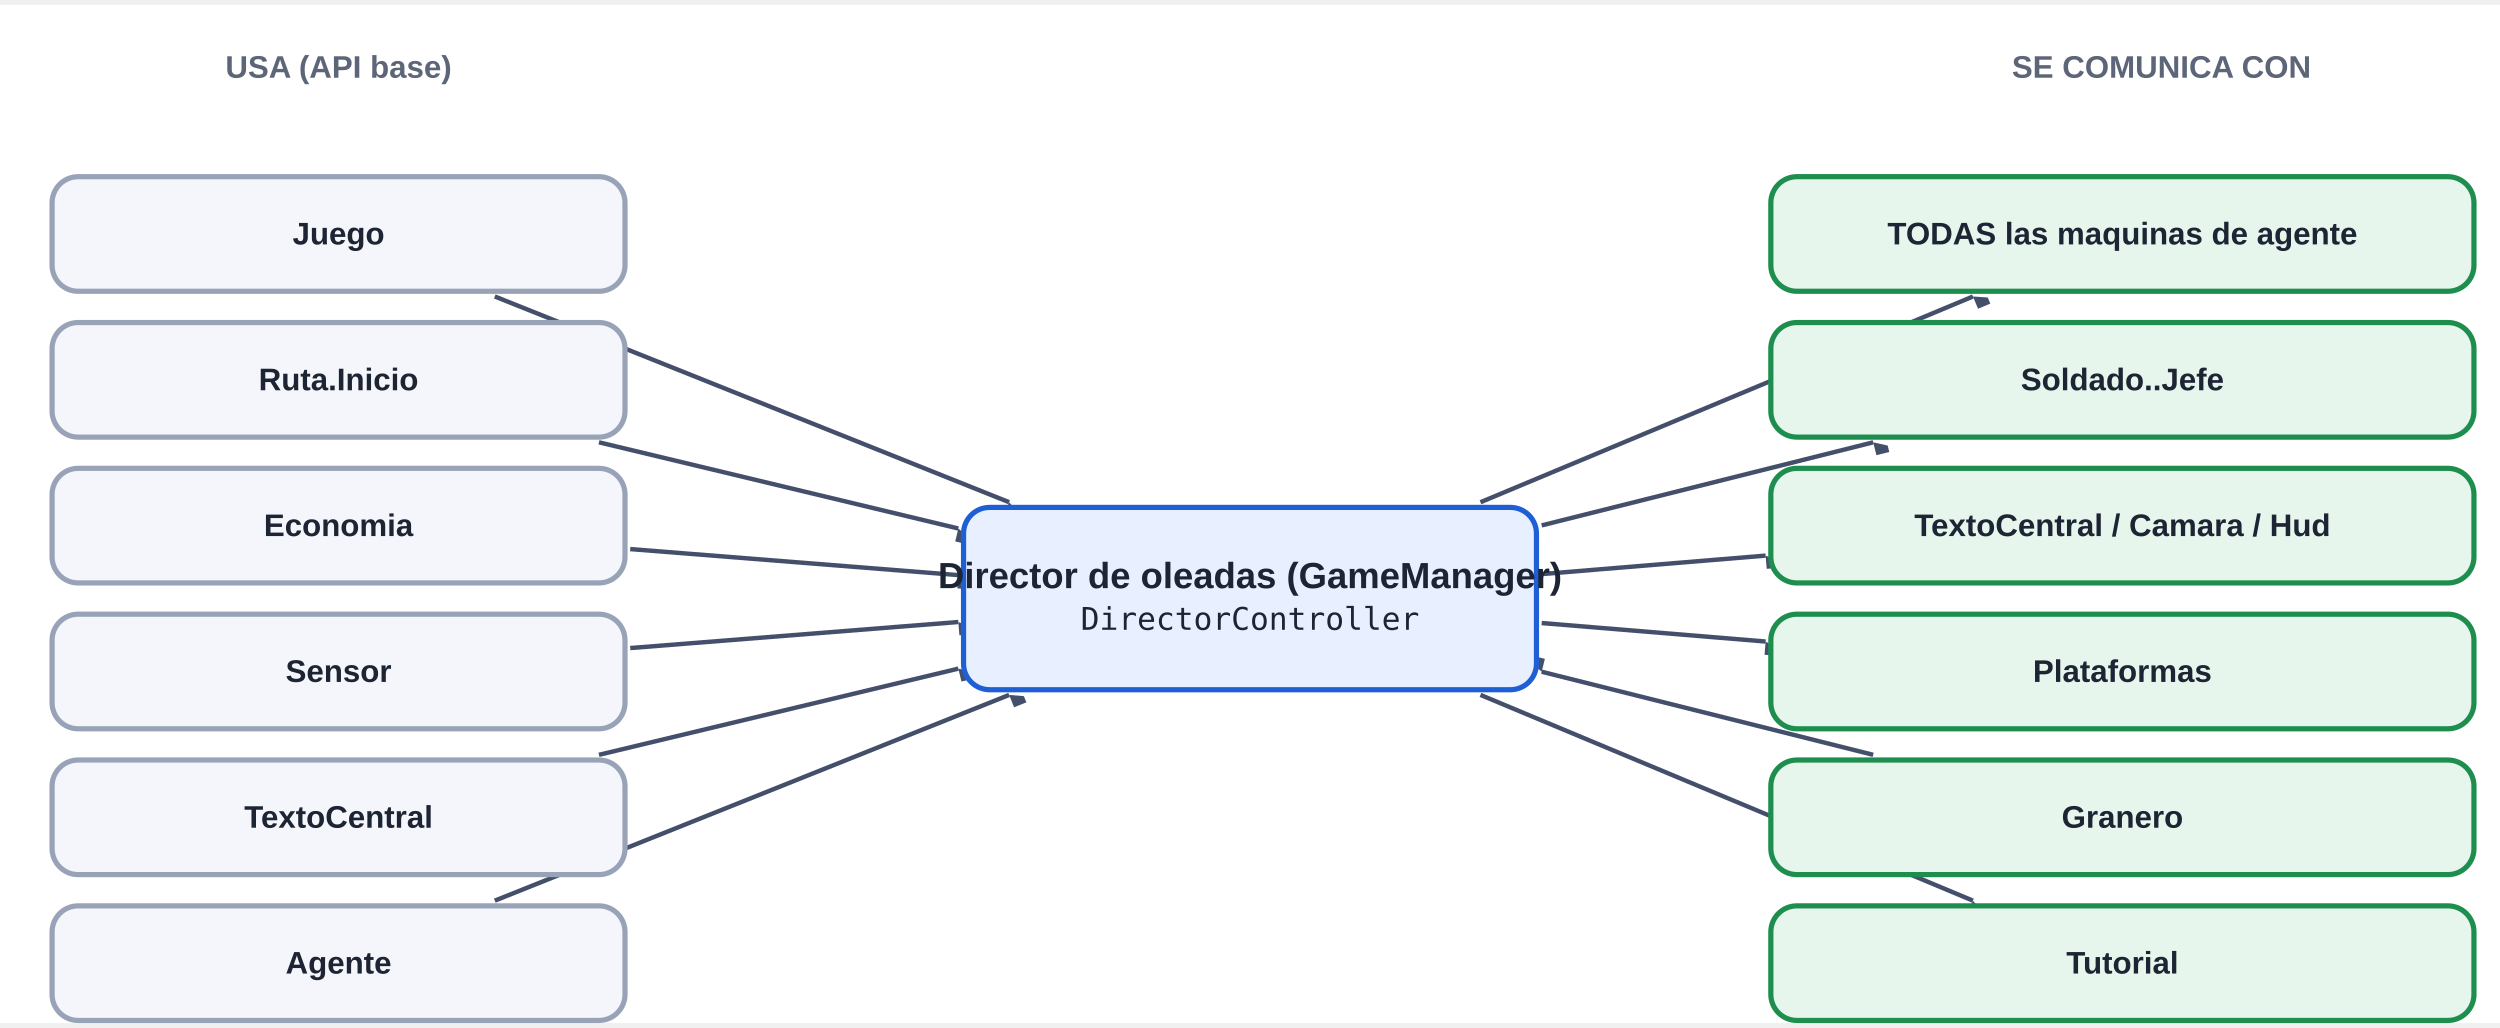
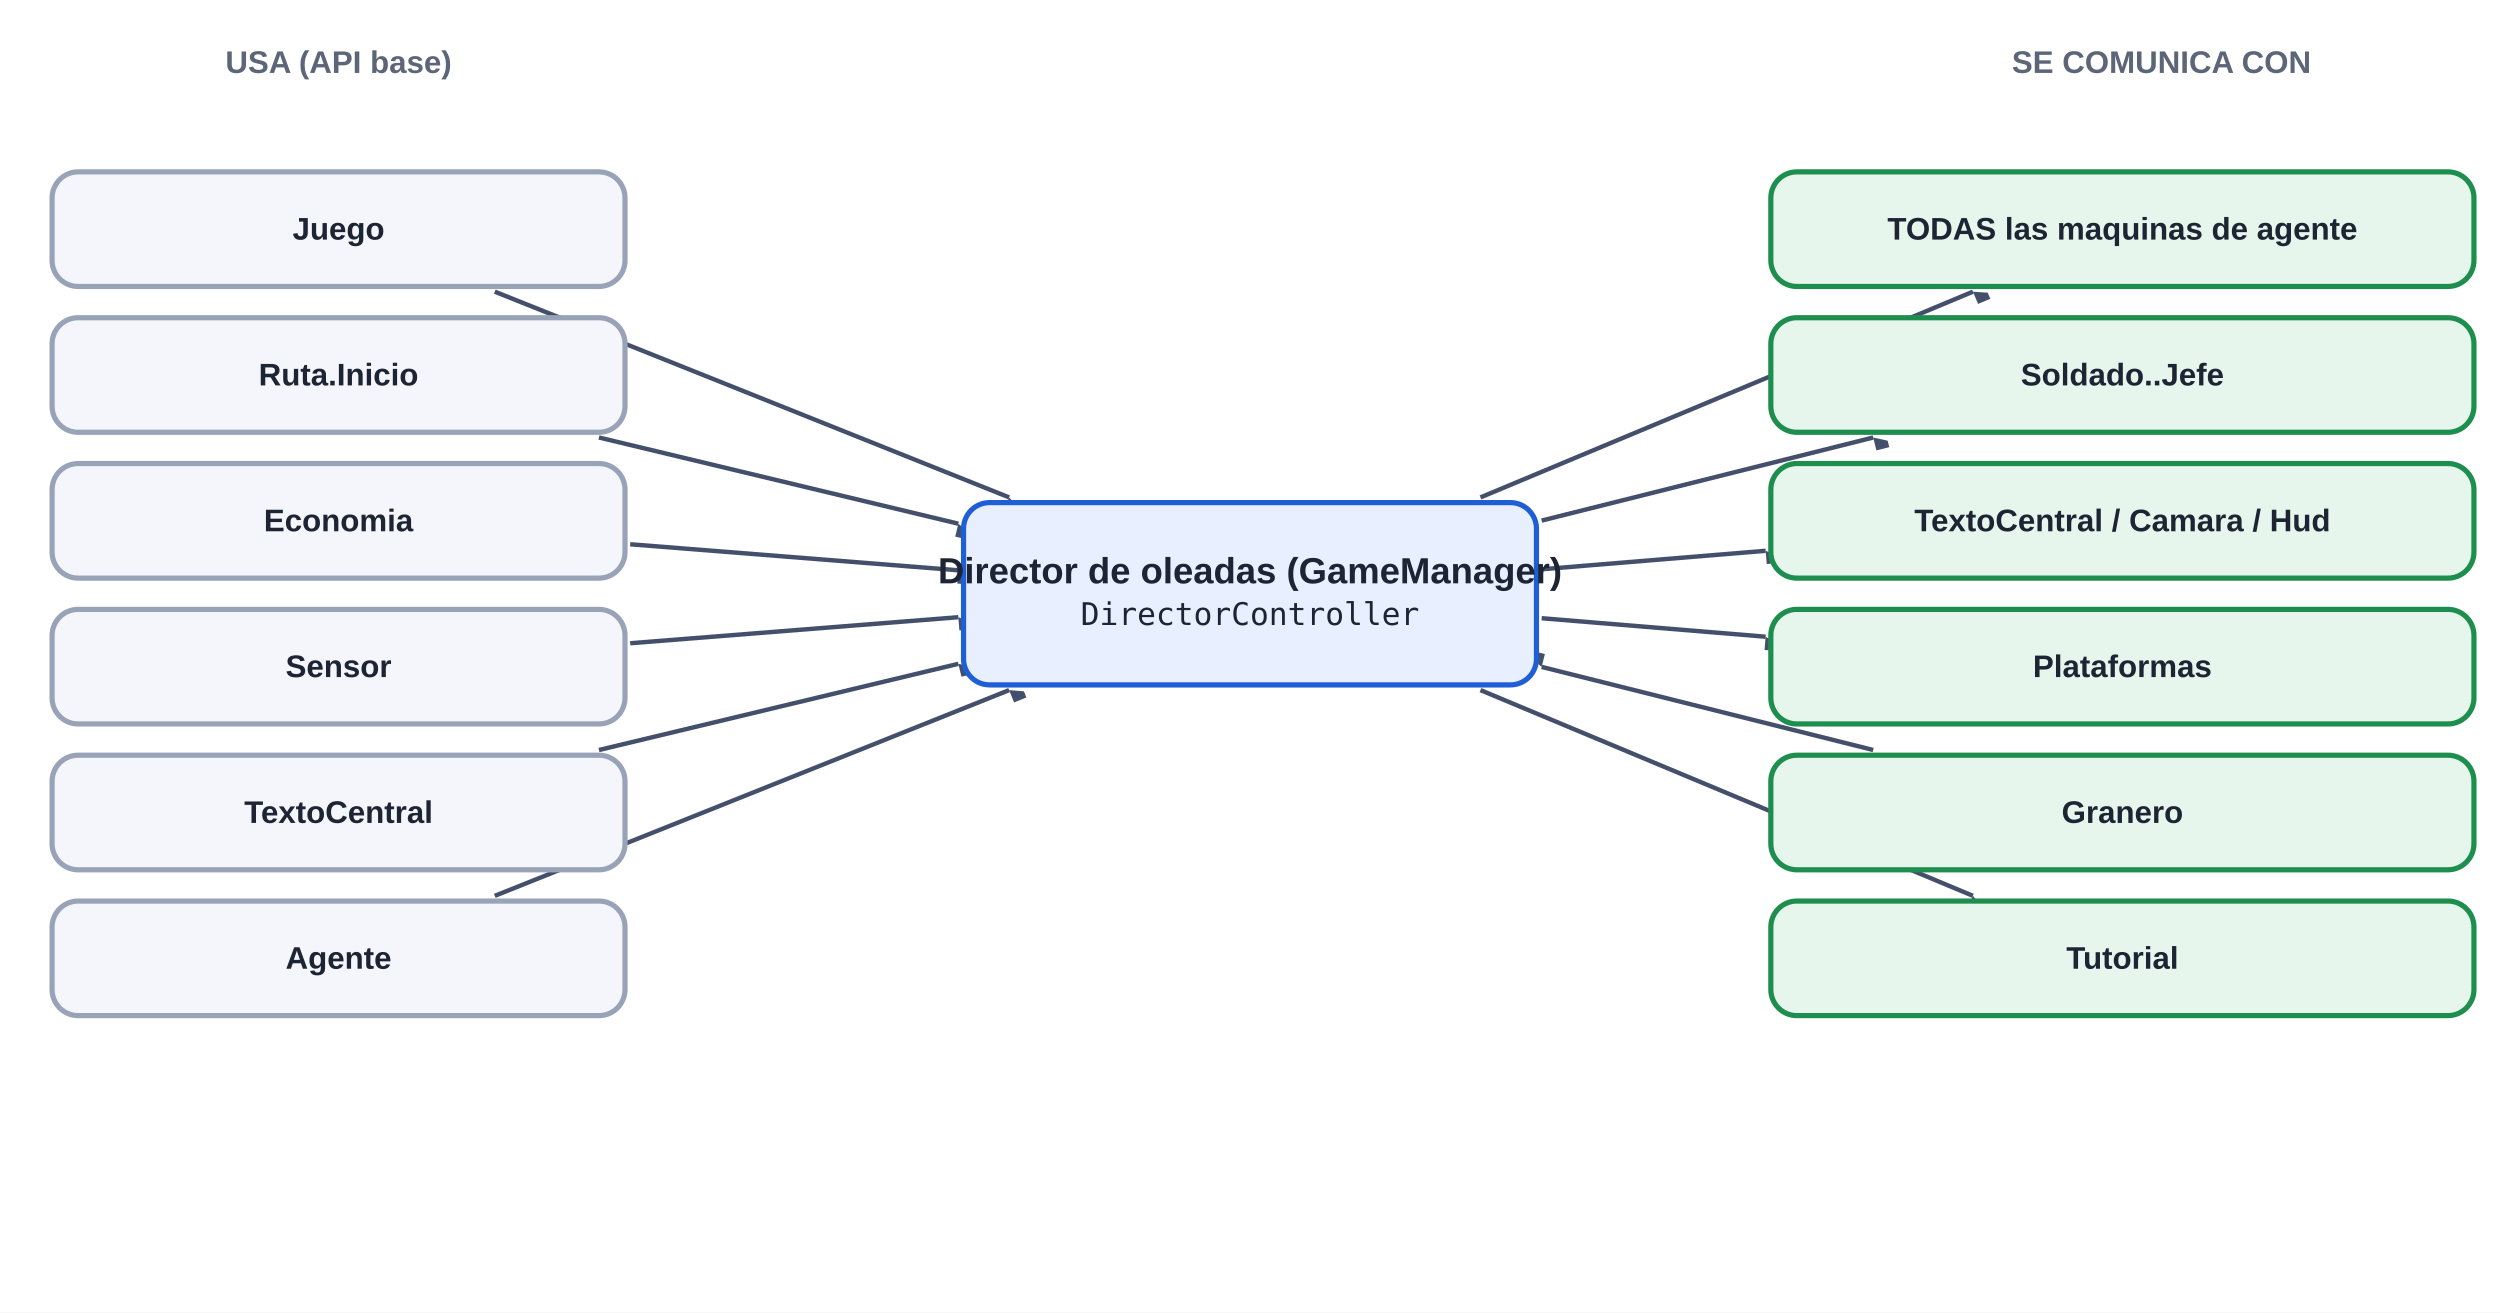
- <svg xmlns="http://www.w3.org/2000/svg" aria-label="Dependencias de Director de oleadas (GameManager)" role="img" viewbox="0 0 960 476" width="960">
-   <rect width="100%" height="100%" fill="#ffffff" />
+ <svg xmlns="http://www.w3.org/2000/svg" viewBox="0 0 960 504" width="960" height="504" aria-label="Dependencias de Director de oleadas (GameManager)" role="img">
+   <rect x="0" y="0" width="960" height="504" fill="#ffffff" />
  <defs>
    <marker id="dp13" markerheight="8" markerwidth="8" orient="auto" refx="9" refy="5" viewbox="0 0 10 10">
      <path d="M0,0 L10,5 L0,10 z" fill="#44506b" />
    </marker>
  </defs>
  <g font-family="system-ui,Arial,sans-serif">
    <text fill="#5d6679" font-size="12" font-weight="700" text-anchor="middle" x="130" y="28">USA (API base)</text>
    <text fill="#5d6679" font-size="12" font-weight="700" text-anchor="middle" x="830" y="28">SE COMUNICA CON</text>
    <path d="M190.0,112.0 L387.5,191.0" fill="none" marker-end="url(#dp13)" stroke="#44506b" stroke-width="1.7" />
    <path d="M230.0,168.0 L368.0,201.1" fill="none" marker-end="url(#dp13)" stroke="#44506b" stroke-width="1.7" />
    <path d="M242.0,209.0 L368.0,219.0" fill="none" marker-end="url(#dp13)" stroke="#44506b" stroke-width="1.7" />
    <path d="M242.0,247.0 L368.0,237.0" fill="none" marker-end="url(#dp13)" stroke="#44506b" stroke-width="1.7" />
    <path d="M230.0,288.0 L368.0,254.9" fill="none" marker-end="url(#dp13)" stroke="#44506b" stroke-width="1.7" />
    <path d="M190.0,344.0 L387.5,265.0" fill="none" marker-end="url(#dp13)" stroke="#44506b" stroke-width="1.7" />
    <path d="M568.5,191.0 L757.6,112.0" fill="none" marker-end="url(#dp13)" stroke="#44506b" stroke-width="1.7" />
    <path d="M592.0,199.9 L719.3,168.0" fill="none" marker-end="url(#dp13)" stroke="#44506b" stroke-width="1.7" />
    <path d="M592.0,218.6 L678.0,211.5" fill="none" marker-end="url(#dp13)" stroke="#44506b" stroke-width="1.7" />
    <path d="M592.0,237.4 L678.0,244.5" fill="none" marker-end="url(#dp13)" stroke="#44506b" stroke-width="1.7" />
    <path d="M719.3,288.0 L592.0,256.1" fill="none" marker-end="url(#dp13)" stroke="#44506b" stroke-width="1.7" />
    <path d="M568.5,265.0 L757.6,344.0" fill="none" marker-end="url(#dp13)" stroke="#44506b" stroke-width="1.7" />
    <rect fill="#e8f0ff" height="70" rx="10" stroke="#1f5fd6" stroke-width="2" width="220" x="370.0" y="193.0" />
    <text fill="#1d2433" font-size="14" font-weight="700" text-anchor="middle" x="480.0" y="224.0">Director de oleadas (GameManager)</text>
    <text fill="#1d2433" font-family="ui-monospace,Consolas,monospace" font-size="12" font-weight="400" text-anchor="middle" x="480.0" y="240.0">DirectorController</text>
    <rect fill="#f4f6fb" height="44" rx="10" stroke="#99a3b8" stroke-width="2" width="220" x="20.0" y="66.0" />
    <text fill="#1d2433" font-size="12" font-weight="700" text-anchor="middle" x="130.0" y="92.0">Juego</text>
    <rect fill="#f4f6fb" height="44" rx="10" stroke="#99a3b8" stroke-width="2" width="220" x="20.0" y="122.0" />
    <text fill="#1d2433" font-size="12" font-weight="700" text-anchor="middle" x="130.0" y="148.0">Ruta.Inicio</text>
    <rect fill="#f4f6fb" height="44" rx="10" stroke="#99a3b8" stroke-width="2" width="220" x="20.0" y="178.0" />
    <text fill="#1d2433" font-size="12" font-weight="700" text-anchor="middle" x="130.0" y="204.0">Economia</text>
    <rect fill="#f4f6fb" height="44" rx="10" stroke="#99a3b8" stroke-width="2" width="220" x="20.0" y="234.0" />
    <text fill="#1d2433" font-size="12" font-weight="700" text-anchor="middle" x="130.0" y="260.0">Sensor</text>
    <rect fill="#f4f6fb" height="44" rx="10" stroke="#99a3b8" stroke-width="2" width="220" x="20.0" y="290.0" />
    <text fill="#1d2433" font-size="12" font-weight="700" text-anchor="middle" x="130.0" y="316.0">TextoCentral</text>
    <rect fill="#f4f6fb" height="44" rx="10" stroke="#99a3b8" stroke-width="2" width="220" x="20.0" y="346.0" />
    <text fill="#1d2433" font-size="12" font-weight="700" text-anchor="middle" x="130.0" y="372.0">Agente</text>
    <rect fill="#e6f6ec" height="44" rx="10" stroke="#1e8e4e" stroke-width="2" width="270" x="680.0" y="66.0" />
    <text fill="#1d2433" font-size="12" font-weight="700" text-anchor="middle" x="815.0" y="92.0">TODAS las maquinas de agente</text>
    <rect fill="#e6f6ec" height="44" rx="10" stroke="#1e8e4e" stroke-width="2" width="270" x="680.0" y="122.0" />
    <text fill="#1d2433" font-size="12" font-weight="700" text-anchor="middle" x="815.0" y="148.0">Soldado..Jefe</text>
    <rect fill="#e6f6ec" height="44" rx="10" stroke="#1e8e4e" stroke-width="2" width="270" x="680.0" y="178.0" />
    <text fill="#1d2433" font-size="12" font-weight="700" text-anchor="middle" x="815.0" y="204.0">TextoCentral / Camara / Hud</text>
    <rect fill="#e6f6ec" height="44" rx="10" stroke="#1e8e4e" stroke-width="2" width="270" x="680.0" y="234.0" />
    <text fill="#1d2433" font-size="12" font-weight="700" text-anchor="middle" x="815.0" y="260.0">Plataformas</text>
    <rect fill="#e6f6ec" height="44" rx="10" stroke="#1e8e4e" stroke-width="2" width="270" x="680.0" y="290.0" />
    <text fill="#1d2433" font-size="12" font-weight="700" text-anchor="middle" x="815.0" y="316.0">Granero</text>
    <rect fill="#e6f6ec" height="44" rx="10" stroke="#1e8e4e" stroke-width="2" width="270" x="680.0" y="346.0" />
    <text fill="#1d2433" font-size="12" font-weight="700" text-anchor="middle" x="815.0" y="372.0">Tutorial</text>
  </g>
</svg>
